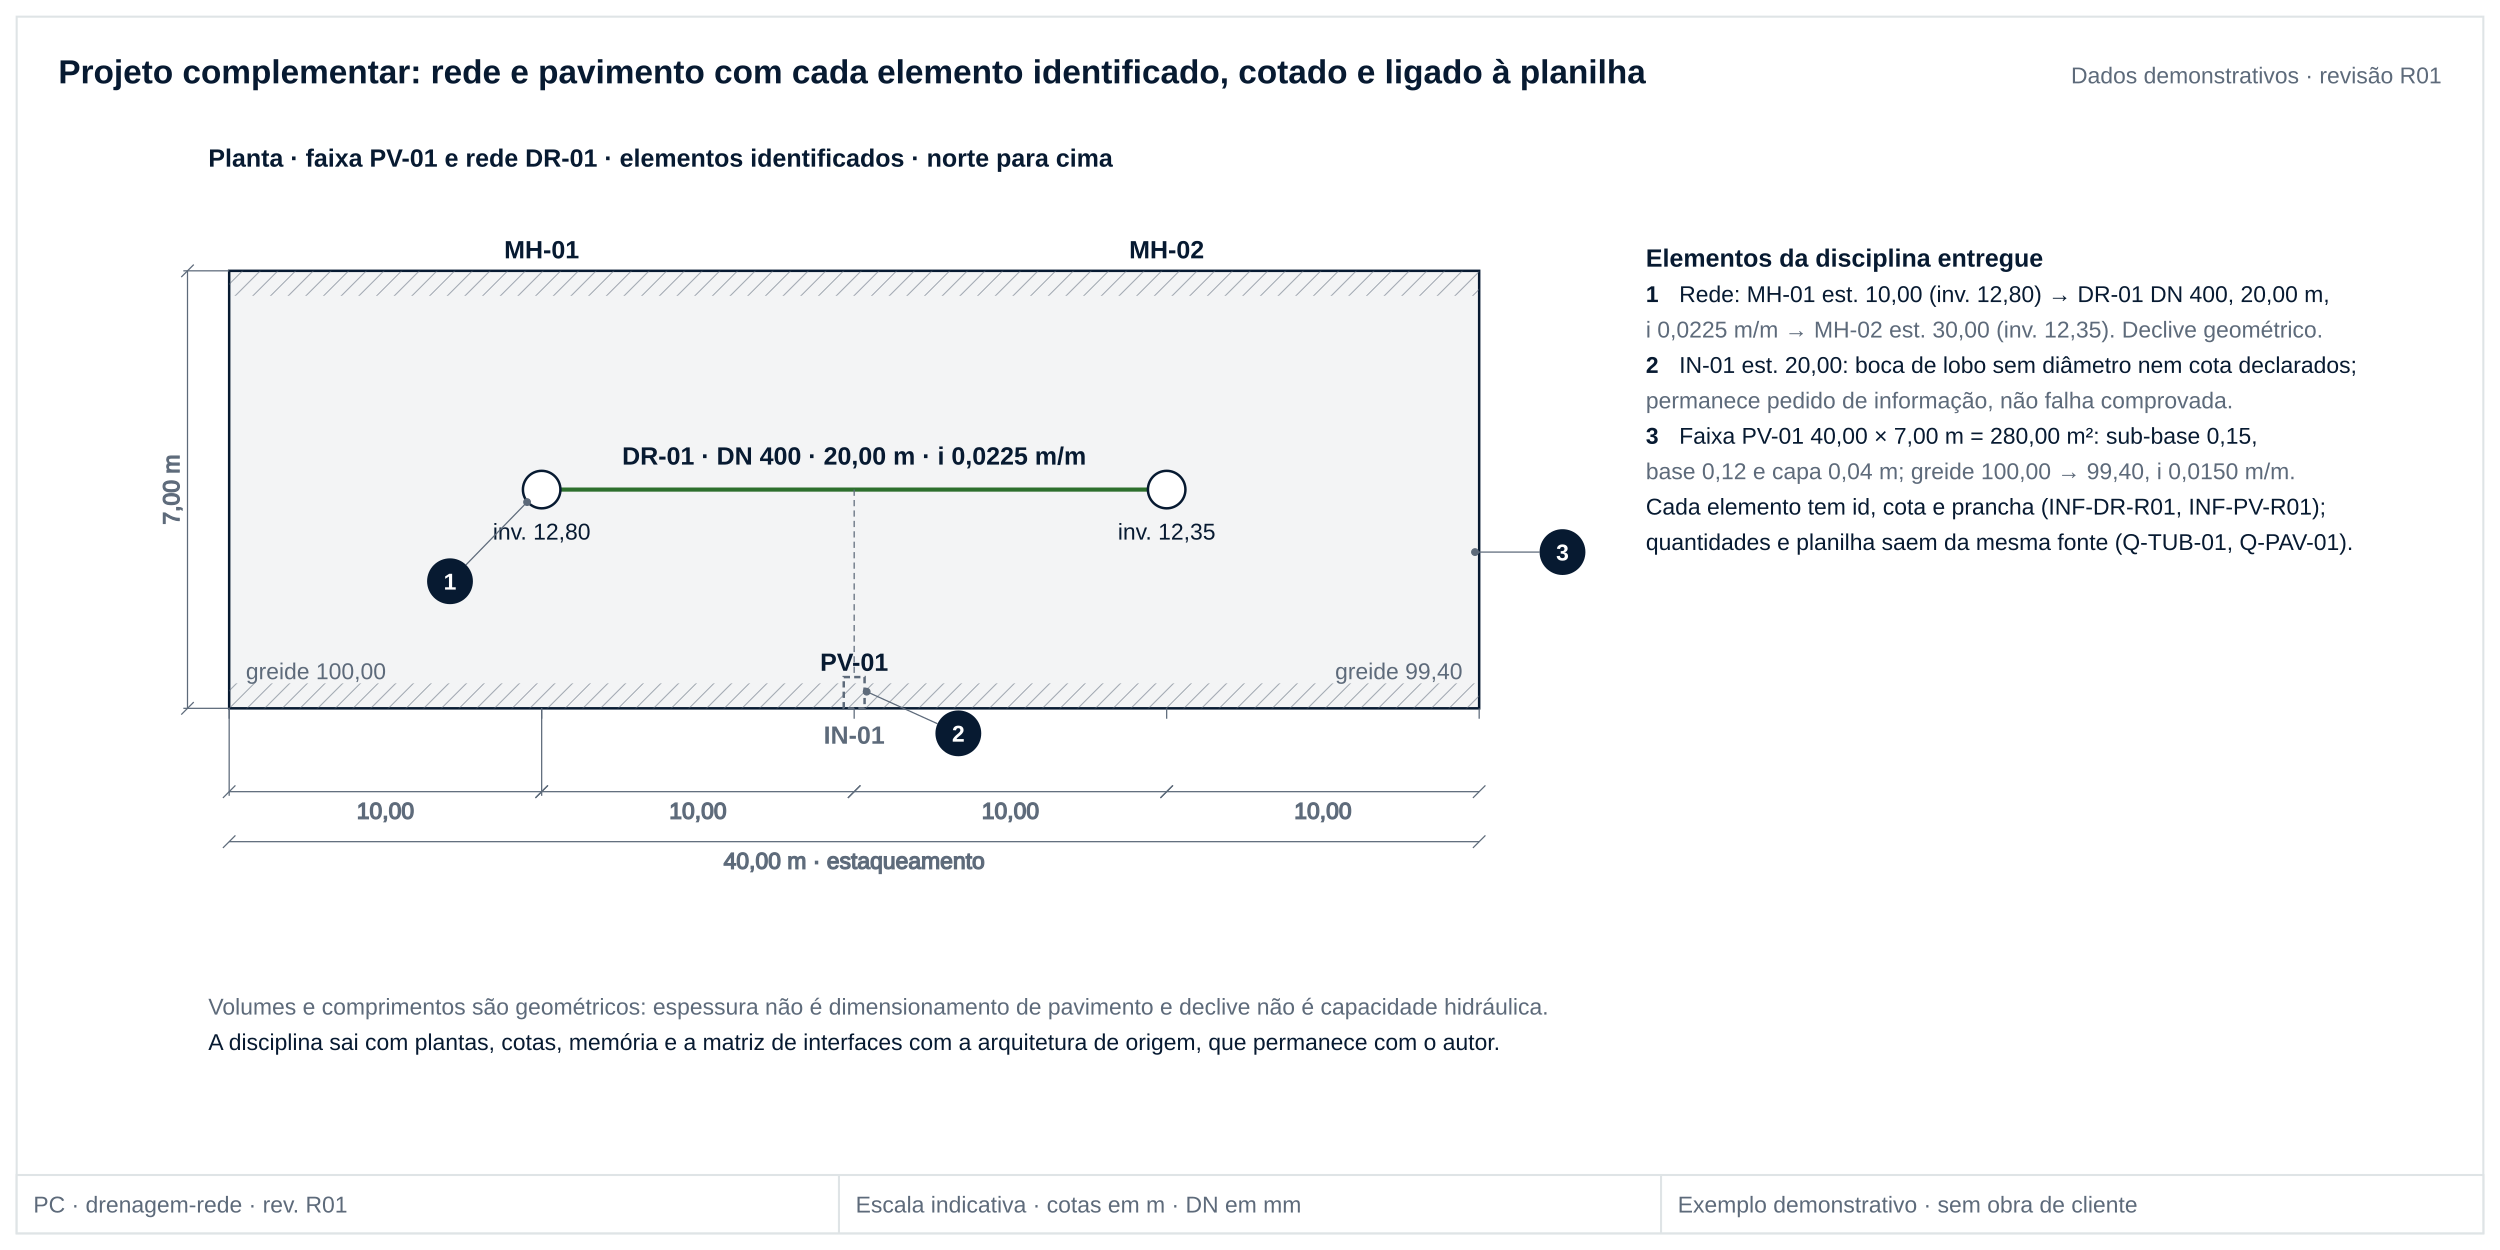
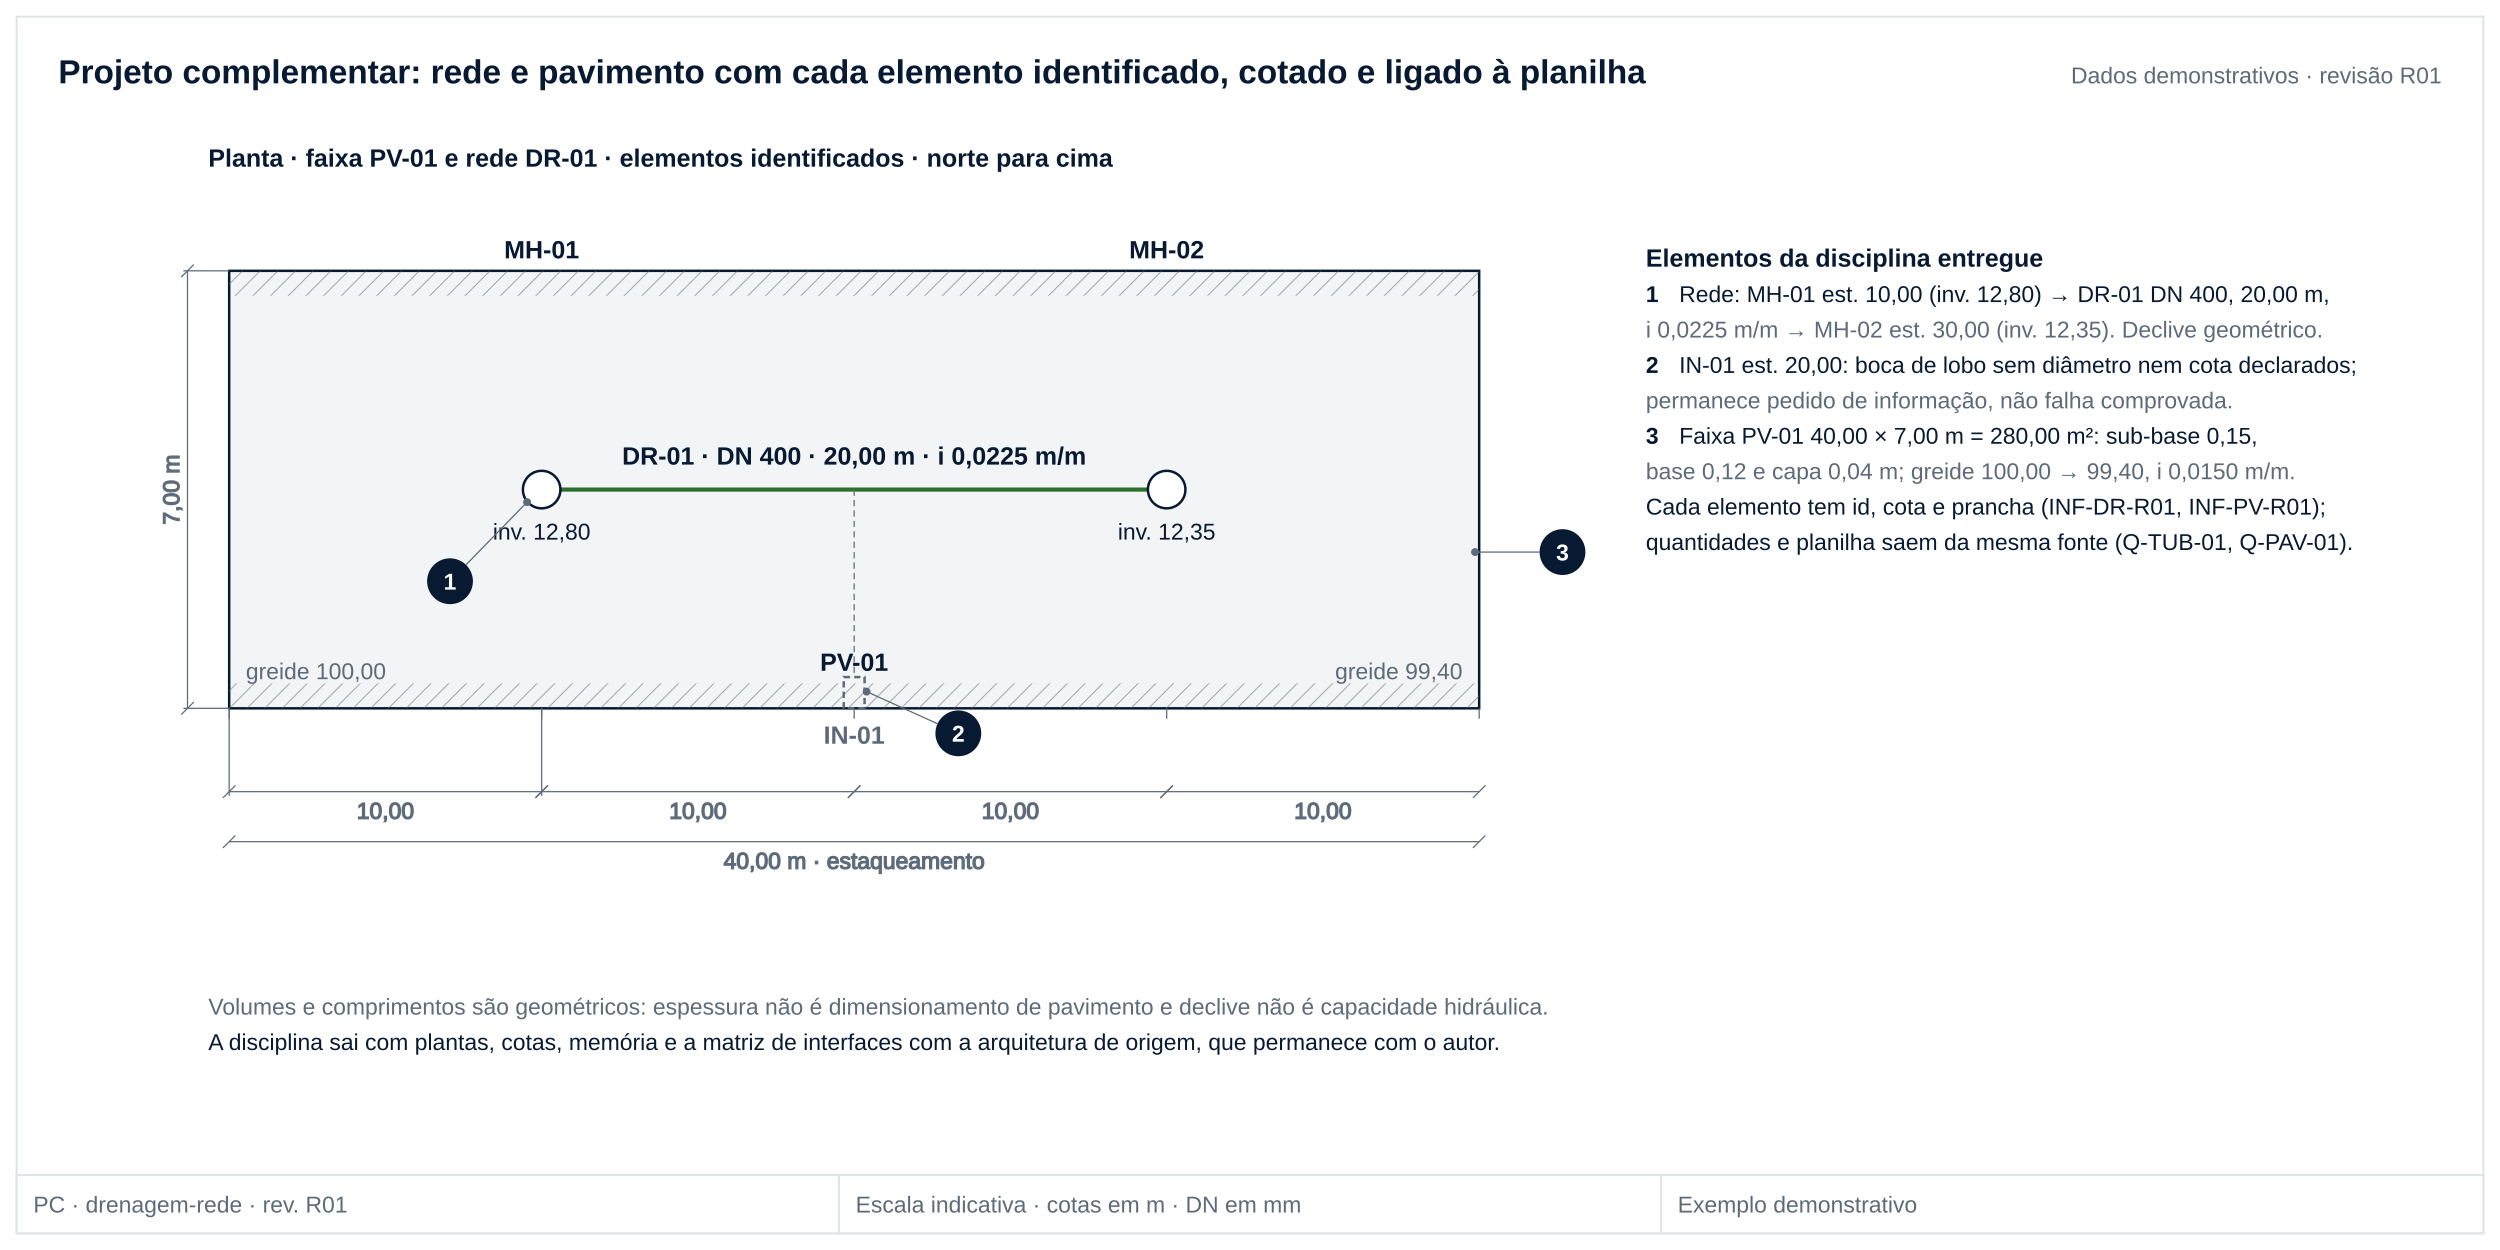
<svg xmlns="http://www.w3.org/2000/svg" viewBox="0 0 1200 600" role="img" aria-labelledby="drenagem-rede-desktop-title drenagem-rede-desktop-desc" font-family="Archivo Var, Arial, Helvetica, sans-serif" fill="#071a31">
  <rect x="0" y="0" width="1200" height="600" fill="#ffffff" />
  <rect x="8" y="8" width="1184" height="584" fill="#ffffff" stroke="#dfe4e6" />
  <text x="28" y="40" font-size="16" font-weight="650">Projeto complementar: rede e pavimento com cada elemento identificado, cotado e ligado à planilha</text>
  <text x="1172" y="40" font-size="11" fill="#5d6a7a" text-anchor="end">Dados demonstrativos · revisão R01</text>
  <defs>
    <pattern id="drenagem-rede-d-h5d6a" width="6" height="6" patternUnits="userSpaceOnUse" patternTransform="rotate(45)">
      <path d="M0 0V6" stroke="#5d6a7a" stroke-width="0.5" />
    </pattern>
  </defs>
  <text x="100" y="80" font-size="12" font-weight="650">Planta · faixa PV-01 e rede DR-01 · elementos identificados · norte para cima</text>
  <rect x="110" y="130" width="600" height="210" fill="#f3f4f5" stroke="#071a31" stroke-width="1.2" />
  <rect x="110" y="130" width="600" height="12" fill="url(#drenagem-rede-d-h5d6a)" />
  <rect x="110" y="328" width="600" height="12" fill="url(#drenagem-rede-d-h5d6a)" />
  <line x1="260" y1="235" x2="560" y2="235" stroke="#2d6f2d" stroke-width="2" />
  <circle cx="260" cy="235" r="9" fill="#ffffff" stroke="#071a31" stroke-width="1.2" />
  <text x="260" y="124" font-size="12" font-weight="650" text-anchor="middle">MH-01</text>
  <circle cx="560" cy="235" r="9" fill="#ffffff" stroke="#071a31" stroke-width="1.2" />
  <text x="560" y="124" font-size="12" font-weight="650" text-anchor="middle">MH-02</text>
  <rect x="405" y="325" width="10" height="15" fill="none" stroke="#5d6a7a" stroke-width="1.2" stroke-dasharray="3 2" />
  <line x1="410" y1="235" x2="410" y2="325" stroke="#5d6a7a" stroke-width="0.6" stroke-dasharray="3 2" />
  <text x="410" y="357" font-size="12" fill="#5d6a7a" font-weight="650" text-anchor="middle">IN-01</text>
  <text x="410" y="322" font-size="12" font-weight="650" text-anchor="middle">PV-01</text>
  <g stroke="#5d6a7a" stroke-width="0.6">
    <line x1="110" y1="340" x2="110" y2="345" />
    <line x1="260" y1="340" x2="260" y2="345" />
    <line x1="410" y1="340" x2="410" y2="345" />
    <line x1="560" y1="340" x2="560" y2="345" />
    <line x1="710" y1="340" x2="710" y2="345" />
  </g>
  <text x="410" y="223" font-size="12" font-weight="650" text-anchor="middle">DR-01 · DN 400 · 20,00 m · i 0,0225 m/m</text>
  <text x="260" y="259" font-size="11" text-anchor="middle">inv. 12,80</text>
  <text x="560" y="259" font-size="11" text-anchor="middle">inv. 12,35</text>
  <g stroke="#5d6a7a" stroke-width="0.6" fill="#5d6a7a">
    <line x1="110" y1="380" x2="260" y2="380" />
    <path d="M107 383L113 377" />
    <path d="M257 383L263 377" />
    <line x1="110" y1="340" x2="110" y2="382" />
    <line x1="260" y1="340" x2="260" y2="382" />
    <text x="185" y="393" font-size="11" text-anchor="middle">10,00</text>
    <line x1="260" y1="380" x2="410" y2="380" />
    <path d="M257 383L263 377" />
    <path d="M407 383L413 377" />
    <text x="335" y="393" font-size="11" text-anchor="middle">10,00</text>
    <line x1="410" y1="380" x2="560" y2="380" />
    <path d="M407 383L413 377" />
    <path d="M557 383L563 377" />
    <text x="485" y="393" font-size="11" text-anchor="middle">10,00</text>
    <line x1="560" y1="380" x2="710" y2="380" />
    <path d="M557 383L563 377" />
    <path d="M707 383L713 377" />
    <text x="635" y="393" font-size="11" text-anchor="middle">10,00</text>
    <line x1="110" y1="404" x2="710" y2="404" />
    <path d="M107 407L113 401" />
    <path d="M707 407L713 401" />
    <text x="410" y="417" font-size="11" text-anchor="middle">40,00 m · estaqueamento</text>
    <line x1="90" y1="130" x2="90" y2="340" />
    <path d="M87 133L93 127" />
    <path d="M87 343L93 337" />
    <line x1="110" y1="130" x2="88" y2="130" />
    <line x1="110" y1="340" x2="88" y2="340" />
    <text x="86" y="235" font-size="11" text-anchor="middle" transform="rotate(-90 86 235)">7,00 m</text>
  </g>
  <text x="118" y="326" font-size="11" fill="#5d6a7a">greide 100,00</text>
  <text x="702" y="326" font-size="11" fill="#5d6a7a" text-anchor="end">greide 99,40</text>
  <g stroke="#5d6a7a" stroke-width="0.6">
    <line x1="223.7" y1="271.1" x2="253" y2="241" />
    <circle cx="253" cy="241" r="1.6" fill="#5d6a7a" />
  </g>
  <g transform="translate(216 279)">
    <circle r="11" fill="#071a31" />
    <text y="4" text-anchor="middle" font-size="11" font-weight="700" fill="#ffffff">1</text>
  </g>
  <g stroke="#5d6a7a" stroke-width="0.6">
    <line x1="450" y1="347.4" x2="416" y2="332" />
    <circle cx="416" cy="332" r="1.6" fill="#5d6a7a" />
  </g>
  <g transform="translate(460 352)">
    <circle r="11" fill="#071a31" />
    <text y="4" text-anchor="middle" font-size="11" font-weight="700" fill="#ffffff">2</text>
  </g>
  <g stroke="#5d6a7a" stroke-width="0.6">
    <line x1="739" y1="265" x2="708" y2="265" />
    <circle cx="708" cy="265" r="1.6" fill="#5d6a7a" />
  </g>
  <g transform="translate(750 265)">
    <circle r="11" fill="#071a31" />
    <text y="4" text-anchor="middle" font-size="11" font-weight="700" fill="#ffffff">3</text>
  </g>
  <text x="790" y="128" font-size="12" font-weight="650">Elementos da disciplina entregue</text>
  <text x="790" y="145" font-size="11">
    <tspan font-weight="700">1</tspan>
    <tspan x="806">Rede: MH-01 est. 10,00 (inv. 12,80) → DR-01 DN 400, 20,00 m,</tspan>
  </text>
  <text x="790" y="162" font-size="11" fill="#5d6a7a">i 0,0225 m/m → MH-02 est. 30,00 (inv. 12,35). Declive geométrico.</text>
  <text x="790" y="179" font-size="11">
    <tspan font-weight="700">2</tspan>
    <tspan x="806">IN-01 est. 20,00: boca de lobo sem diâmetro nem cota declarados;</tspan>
  </text>
  <text x="790" y="196" font-size="11" fill="#5d6a7a">permanece pedido de informação, não falha comprovada.</text>
  <text x="790" y="213" font-size="11">
    <tspan font-weight="700">3</tspan>
    <tspan x="806">Faixa PV-01 40,00 × 7,00 m = 280,00 m²: sub-base 0,15,</tspan>
  </text>
  <text x="790" y="230" font-size="11" fill="#5d6a7a">base 0,12 e capa 0,04 m; greide 100,00 → 99,40, i 0,0150 m/m.</text>
  <text x="790" y="247" font-size="11">Cada elemento tem id, cota e prancha (INF-DR-R01, INF-PV-R01);</text>
  <text x="790" y="264" font-size="11">quantidades e planilha saem da mesma fonte (Q-TUB-01, Q-PAV-01).</text>
  <text x="100" y="487" font-size="11" fill="#5d6a7a">Volumes e comprimentos são geométricos: espessura não é dimensionamento de pavimento e declive não é capacidade hidráulica.</text>
  <text x="100" y="504" font-size="11">A disciplina sai com plantas, cotas, memória e a matriz de interfaces com a arquitetura de origem, que permanece com o autor.</text>
  <g id="drenagem-rede-d-carimbo">
    <rect x="8" y="564" width="1184" height="28" fill="#ffffff" stroke="#dfe4e6" />
    <line x1="402.7" y1="564" x2="402.7" y2="592" stroke="#dfe4e6" />
    <line x1="797.3" y1="564" x2="797.3" y2="592" stroke="#dfe4e6" />
    <text x="16" y="582" font-size="11" fill="#5d6a7a">PC · drenagem-rede · rev. R01</text>
    <text x="410.7" y="582" font-size="11" fill="#5d6a7a">Escala indicativa · cotas em m · DN em mm</text>
-     <text x="805.3" y="582" font-size="11" fill="#5d6a7a">Exemplo demonstrativo · sem obra de cliente</text>
+     <text x="805.3" y="582" font-size="11" fill="#5d6a7a">Exemplo demonstrativo</text>
  </g>
</svg>
